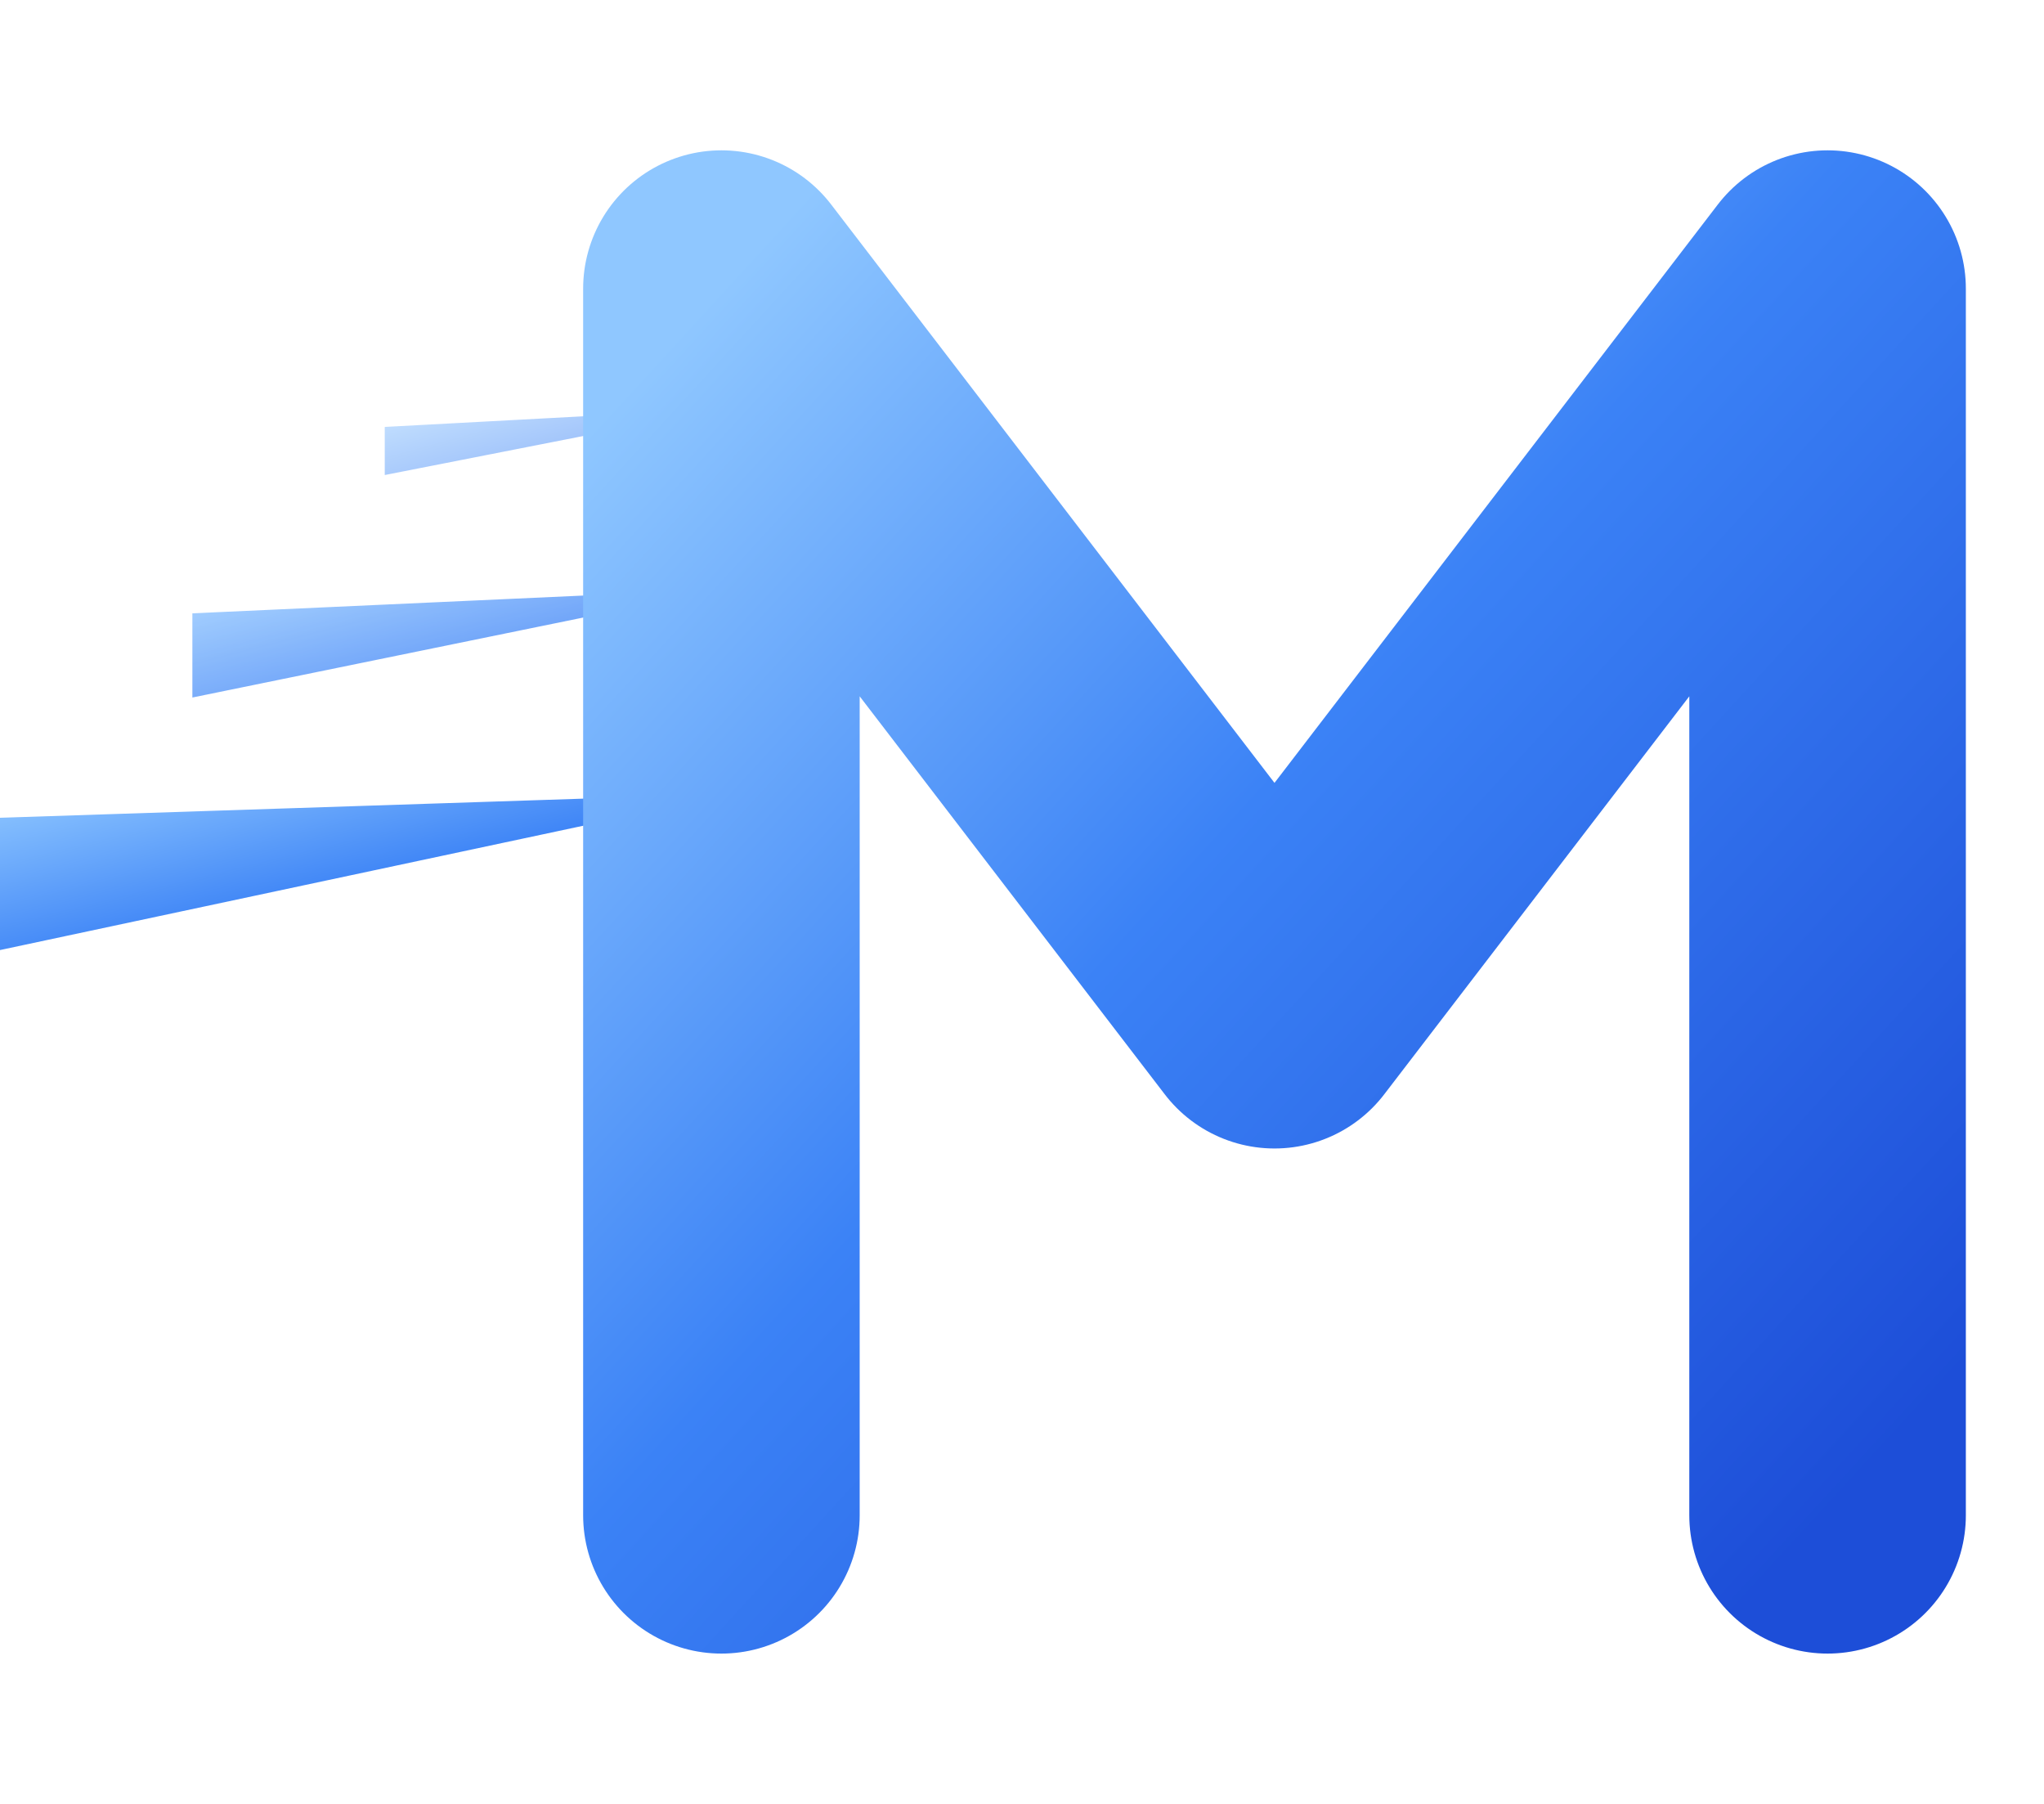
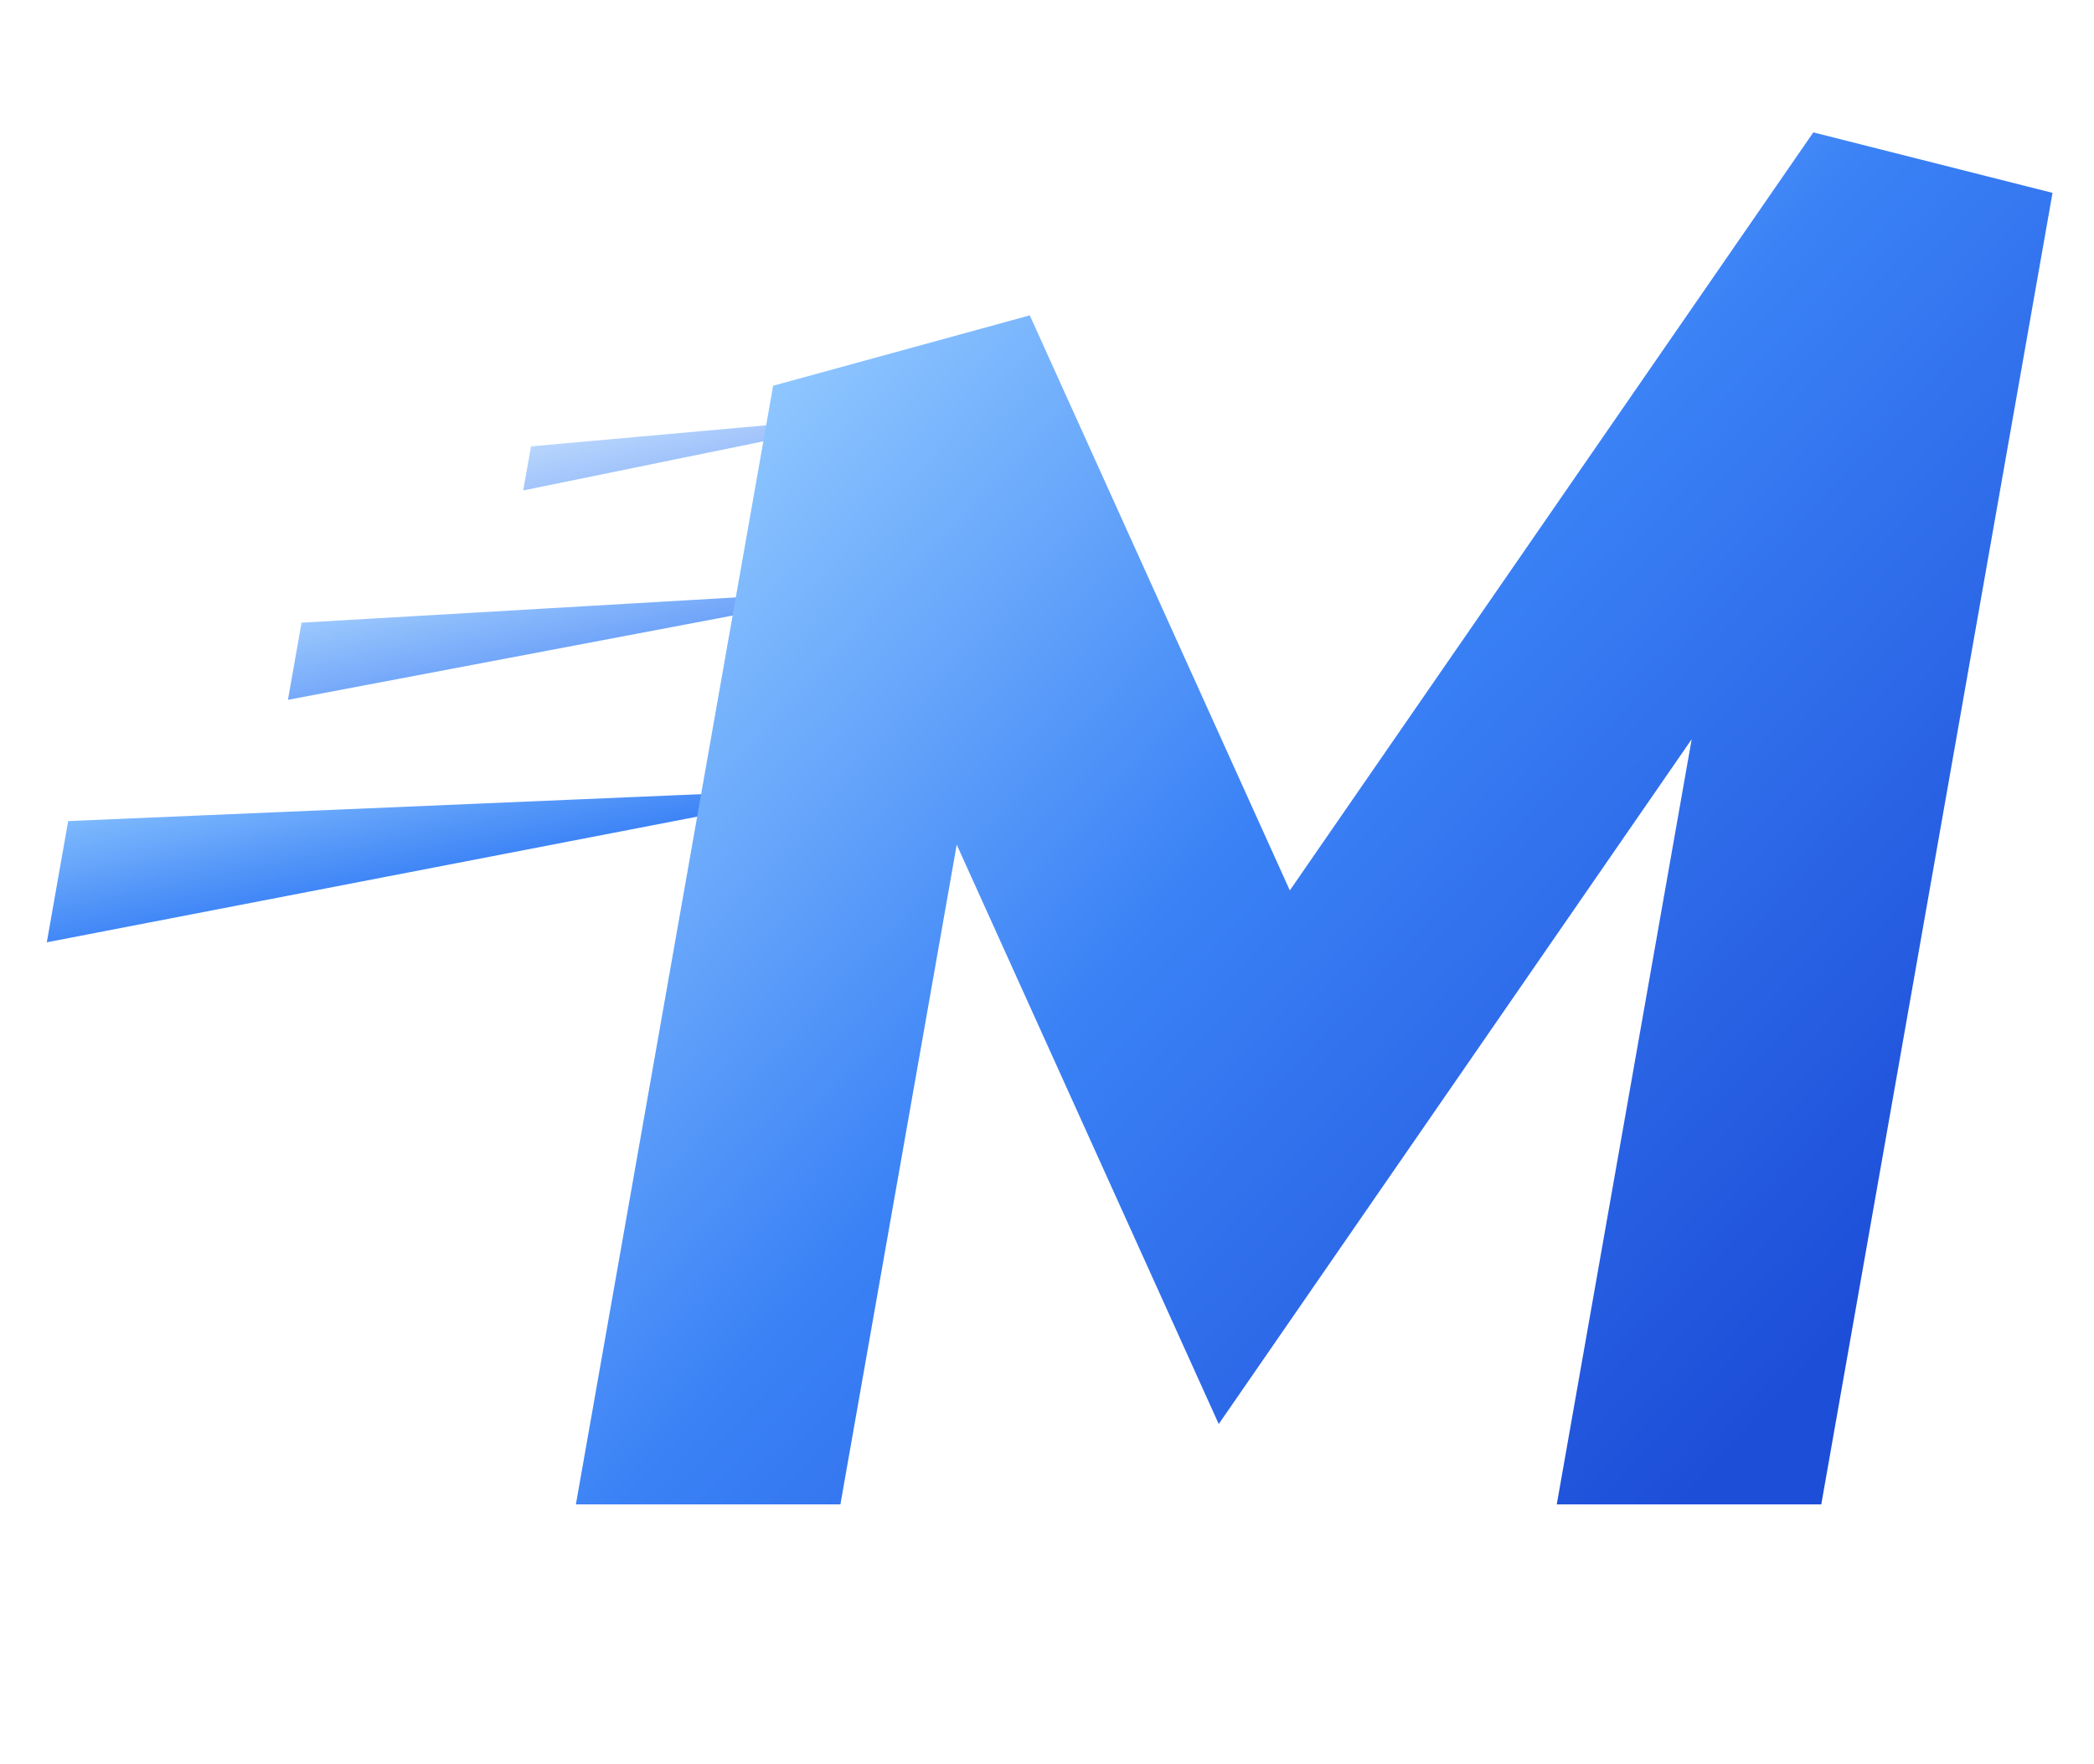
- <svg xmlns="http://www.w3.org/2000/svg" viewBox="0 0 340 300">
+ <svg xmlns="http://www.w3.org/2000/svg" viewBox="0 0 380 320">
  <defs>
    <linearGradient id="motorosGrad" x1="0%" y1="0%" x2="100%" y2="100%">
      <stop offset="0%" stop-color="#8FC7FF" />
      <stop offset="45%" stop-color="#3B82F6" />
      <stop offset="100%" stop-color="#1D4ED8" />
    </linearGradient>
  </defs>
-   <path d="M64,71 L64,79 L120,68 A9,9 0 0 1 120,86 L120,68 Z" fill="url(#motorosGrad)" opacity="0.5" />
-   <path d="M32,102 L32,116 L120,98 A13,13 0 0 1 120,124 L120,98 Z" fill="url(#motorosGrad)" opacity="0.75" />
-   <path d="M0,136 L0,158 L122,132 A17,17 0 0 1 122,166 L122,132 Z" fill="url(#motorosGrad)" opacity="1" />
-   <path d="M120,252 L120,48 L212,168 L304,48 L304,252" fill="none" stroke="url(#motorosGrad)" stroke-width="46" stroke-linecap="round" stroke-linejoin="round" />
+   <g transform="translate(30,15) skewX(-10)">
+     <path d="M78,66 L78,74 L144,60 A9,9 0 0 1 144,78 L144,60 Z" fill="url(#motorosGrad)" opacity="0.5" />
+     <path d="M42,98 L42,112 L144,92 A13,13 0 0 1 144,118 L144,92 Z" fill="url(#motorosGrad)" opacity="0.75" />
+     <path d="M6,134 L6,156 L146,128 A17,17 0 0 1 146,162 L146,128 Z" fill="url(#motorosGrad)" opacity="1" />
+     <path d="M144,258 L144,55 L232,195 L322,20 L322,258" fill="none" stroke="url(#motorosGrad)" stroke-width="48" stroke-linecap="butt" stroke-linejoin="miter" stroke-miterlimit="3" />
+   </g>
</svg>
